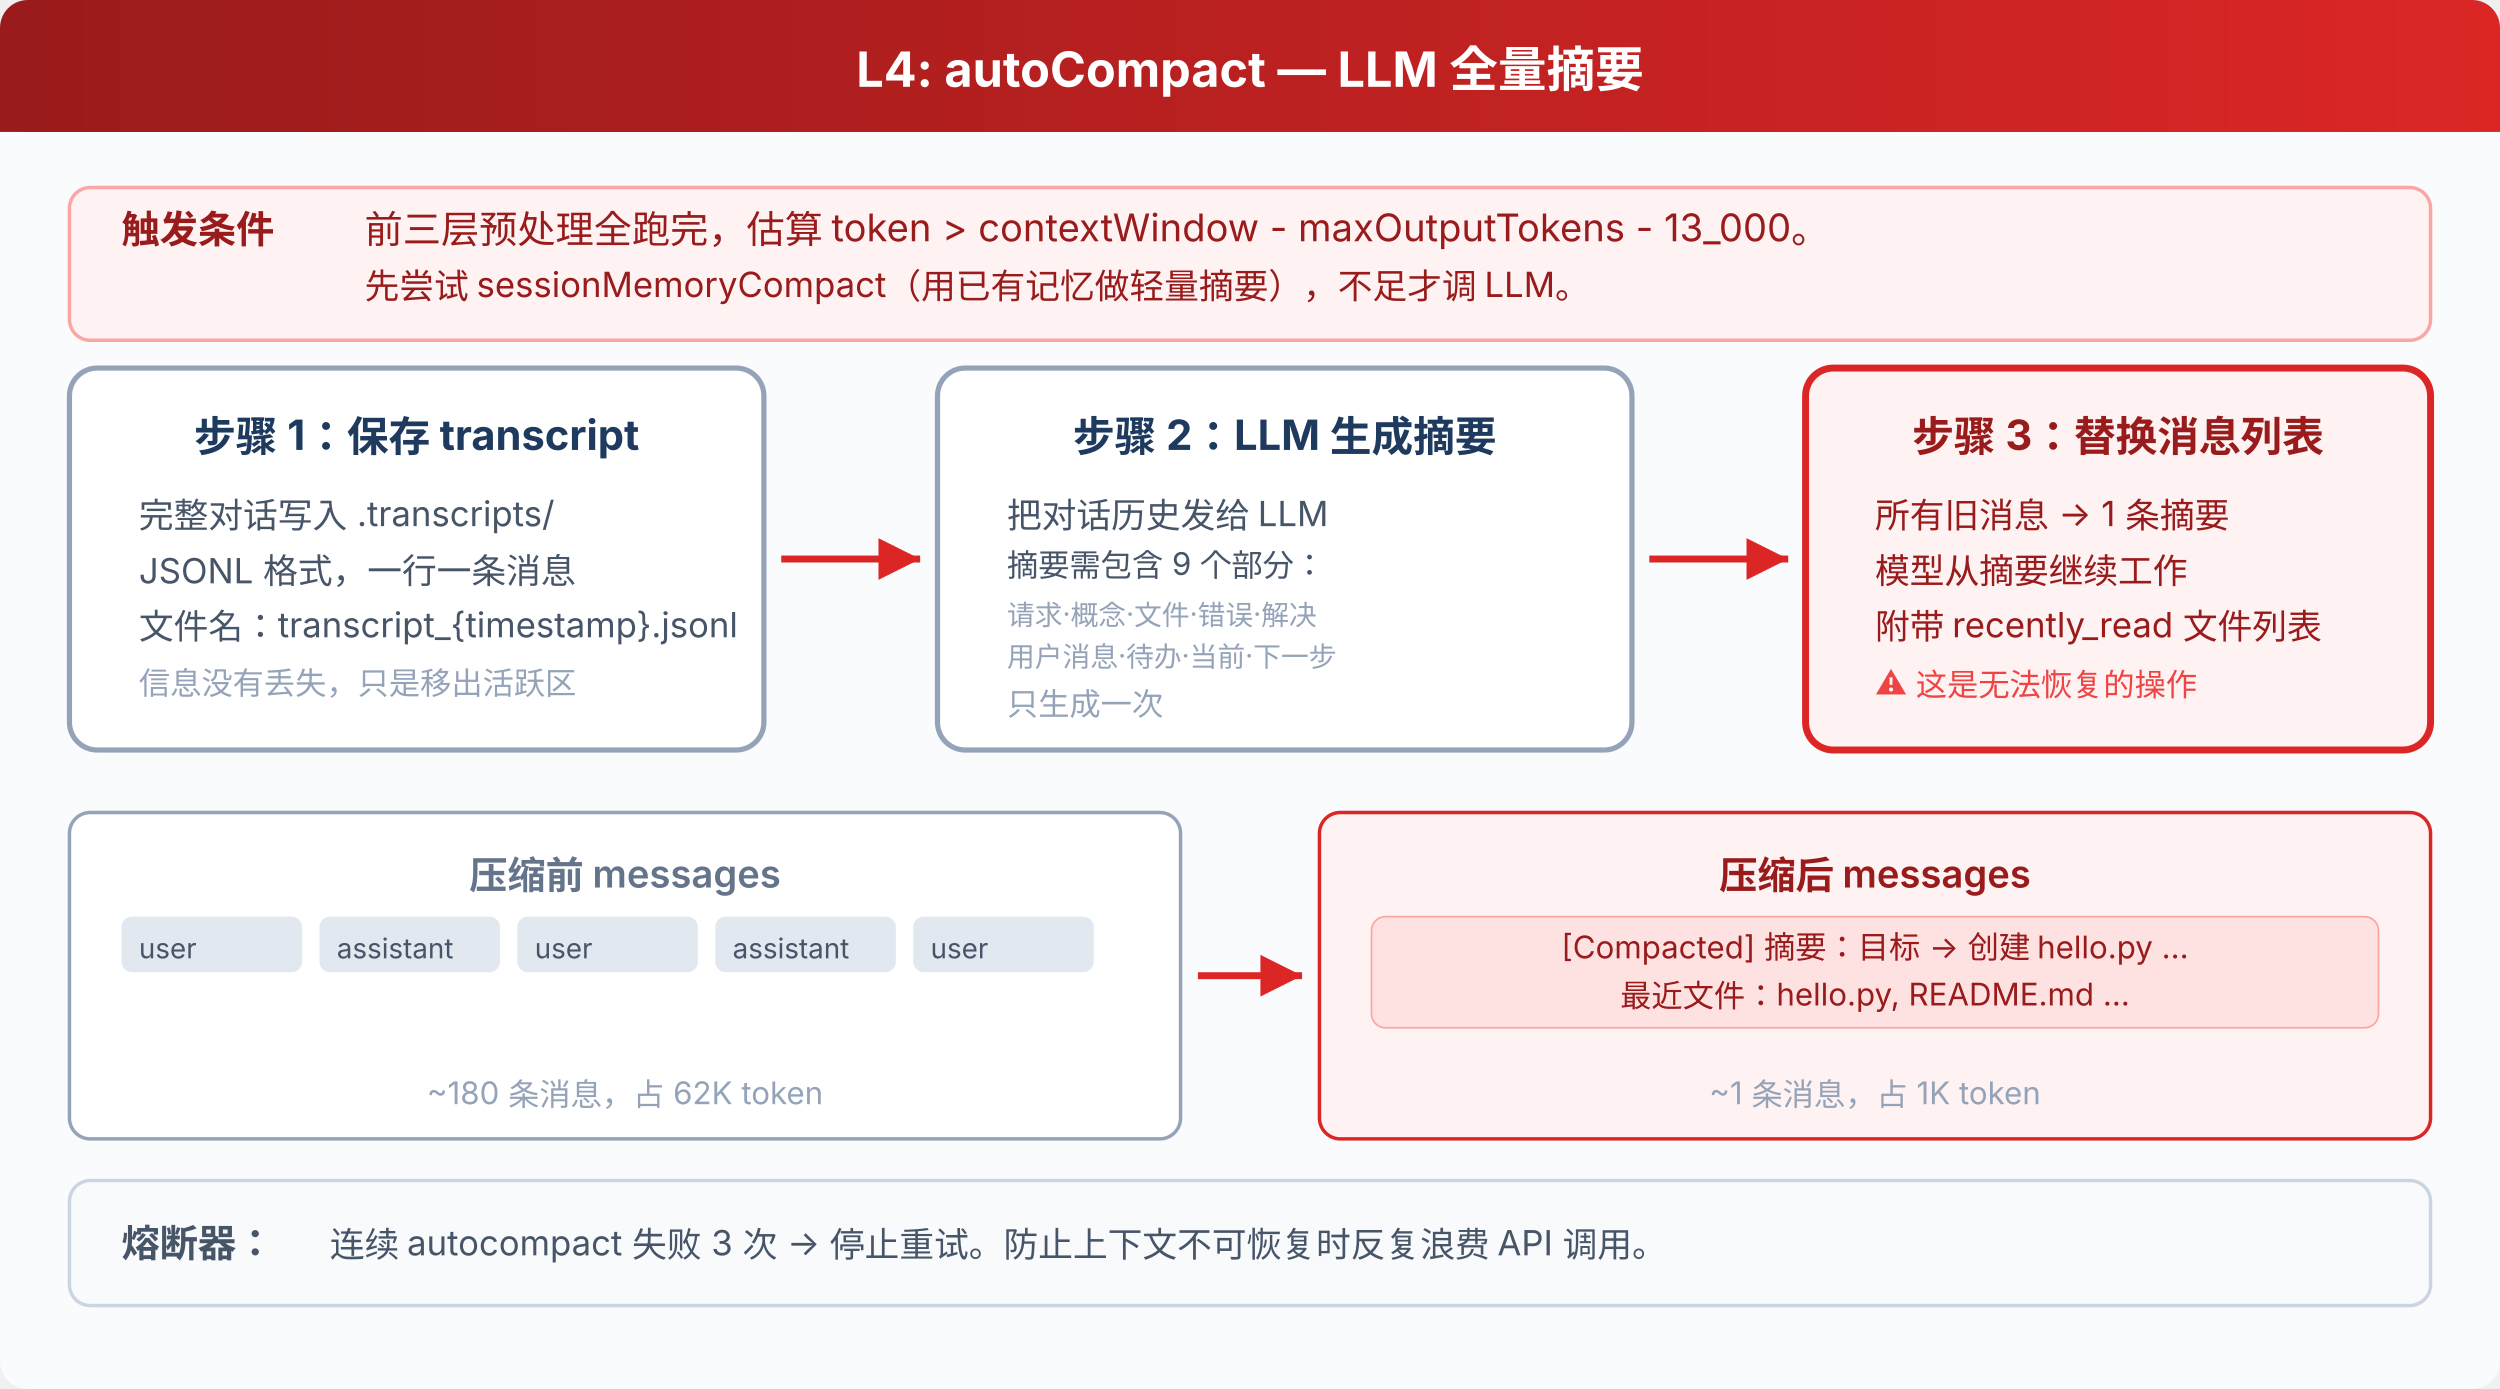
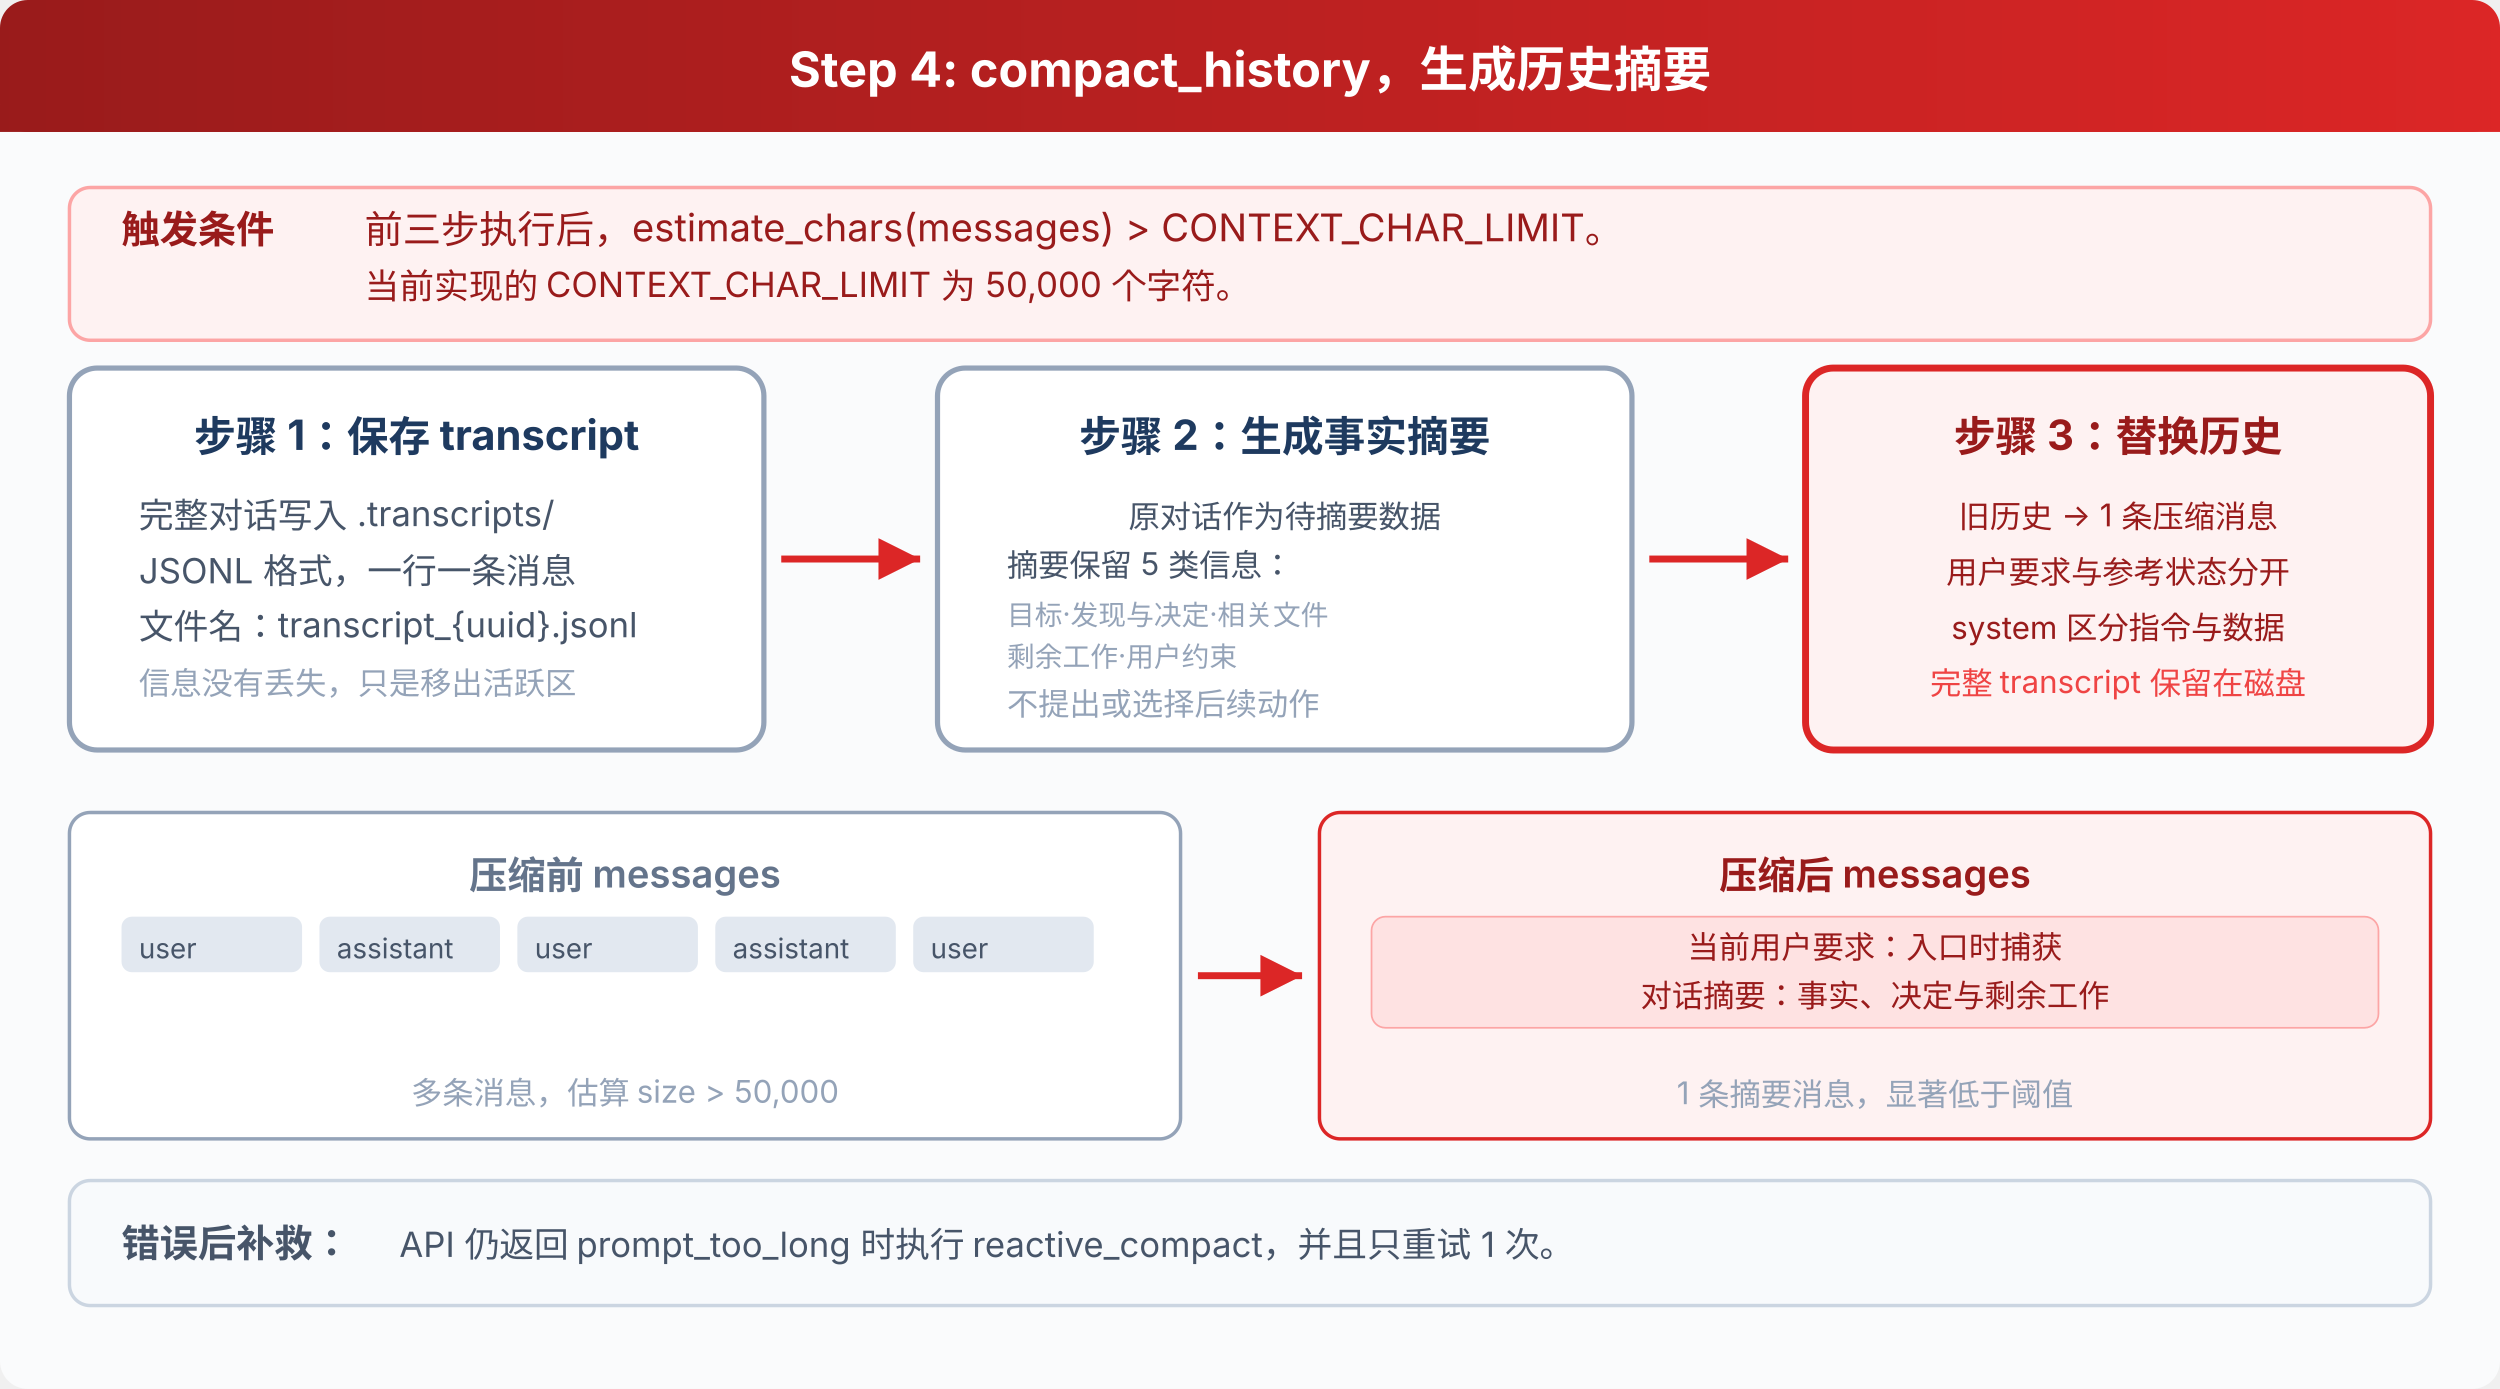
<svg xmlns="http://www.w3.org/2000/svg" viewBox="0 0 720 400" font-family="system-ui, -apple-system, sans-serif">
  <defs>
    <linearGradient id="header" x1="0" y1="0" x2="1" y2="0">
      <stop offset="0%" stop-color="#991b1b" />
      <stop offset="100%" stop-color="#dc2626" />
    </linearGradient>
    <marker id="arrow" viewBox="0 0 10 10" refX="10" refY="5" markerWidth="6" markerHeight="6" orient="auto-start-reverse">
      <path d="M 0 0 L 10 5 L 0 10 z" fill="#dc2626" />
    </marker>
  </defs>
  <rect width="720" height="400" fill="#fafbfc" rx="8" />
  <rect x="0" y="0" width="720" height="38" fill="url(#header)" rx="8" />
  <rect x="0" y="30" width="720" height="8" fill="url(#header)" />
-   <text x="360" y="25" fill="#fff" font-size="14" font-weight="700" text-anchor="middle">L4: autoCompact — LLM 全量摘要</text>
+   <text x="360" y="25" fill="#fff" font-size="14" font-weight="700" text-anchor="middle">Step 4: compact_history，生成历史摘要</text>
  <rect x="20" y="54" width="680" height="44" rx="6" fill="#fef2f2" stroke="#fca5a5" stroke-width="1" />
  <text x="35" y="70" fill="#991b1b" font-size="11" font-weight="600">触发条件</text>
-   <text x="105" y="70" fill="#991b1b" font-size="11">前三层预处理全跑完，估算 token &gt; contextWindow - maxOutputTokens - 13_000。</text>
-   <text x="105" y="86" fill="#991b1b" font-size="10">先尝试 sessionMemoryCompact（用已有记忆做轻量摘要），不足才调 LLM。</text>
+   <text x="105" y="70" fill="#991b1b" font-size="11">前三步执行后，estimate_chars(messages) &gt; CONTEXT_CHAR_LIMIT。</text>
+   <text x="105" y="86" fill="#991b1b" font-size="10">当前实现的 CONTEXT_CHAR_LIMIT 为 50,000 个字符。</text>
  <rect x="20" y="106" width="200" height="110" rx="8" fill="#fff" stroke="#94a3b8" stroke-width="1.5" />
  <text x="120" y="130" fill="#1e3a5f" font-size="12" font-weight="700" text-anchor="middle">步骤 1：保存 transcript</text>
  <text x="40" y="152" fill="#475569" font-size="10">完整对话写入 .transcripts/</text>
  <text x="40" y="168" fill="#475569" font-size="10">JSONL 格式，一行一条消息</text>
-   <text x="40" y="184" fill="#475569" font-size="10">文件名：transcript_{timestamp}.jsonl</text>
+   <text x="40" y="184" fill="#475569" font-size="10">文件名：transcript_{uuid}.jsonl</text>
  <text x="40" y="200" fill="#94a3b8" font-size="9">信息没有丢失，只是移出活跃区</text>
  <line x1="225" y1="161" x2="265" y2="161" stroke="#dc2626" stroke-width="2" marker-end="url(#arrow)" />
  <rect x="270" y="106" width="200" height="110" rx="8" fill="#fff" stroke="#94a3b8" stroke-width="1.5" />
-   <text x="370" y="130" fill="#1e3a5f" font-size="12" font-weight="700" text-anchor="middle">步骤 2：LLM 生成摘要</text>
-   <text x="290" y="152" fill="#475569" font-size="10">把对话历史发给 LLM</text>
-   <text x="290" y="166" fill="#475569" font-size="9">摘要需包含 9 个部分：</text>
-   <text x="290" y="180" fill="#94a3b8" font-size="8">请求·概念·文件·错误·解决</text>
-   <text x="290" y="192" fill="#94a3b8" font-size="8">用户消息·待办·当前·下一步</text>
-   <text x="290" y="206" fill="#94a3b8" font-size="9">只生成一次</text>
+   <text x="370" y="130" fill="#1e3a5f" font-size="12" font-weight="700" text-anchor="middle">步骤 2：生成事实摘要</text>
+   <text x="370" y="152" fill="#475569" font-size="9" text-anchor="middle">原对话作为待摘要数据</text>
+   <text x="290" y="166" fill="#475569" font-size="9">摘要保留 5 类信息：</text>
+   <text x="290" y="180" fill="#94a3b8" font-size="8">目标·发现与决定·相关文件</text>
+   <text x="290" y="192" fill="#94a3b8" font-size="8">剩余工作·用户约束</text>
+   <text x="290" y="206" fill="#94a3b8" font-size="9">不提出或选择后续动作</text>
  <line x1="475" y1="161" x2="515" y2="161" stroke="#dc2626" stroke-width="2" marker-end="url(#arrow)" />
  <rect x="520" y="106" width="180" height="110" rx="8" fill="#fef2f2" stroke="#dc2626" stroke-width="2" />
-   <text x="610" y="130" fill="#991b1b" font-size="12" font-weight="700" text-anchor="middle">步骤 3：替换消息列表</text>
-   <text x="540" y="152" fill="#991b1b" font-size="10">所有旧消息 → 1 条摘要</text>
-   <text x="540" y="168" fill="#991b1b" font-size="10">模型从摘要继续工作</text>
-   <text x="540" y="184" fill="#991b1b" font-size="10">附带 recently_read 文件列表</text>
-   <text x="540" y="200" fill="#ef4444" font-size="9">⚠ 这是无法恢复的操作</text>
+   <text x="610" y="130" fill="#991b1b" font-size="12" font-weight="700" text-anchor="middle">步骤 3：替换历史</text>
+   <text x="610" y="152" fill="#991b1b" font-size="9" text-anchor="middle">旧历史 → 1 条压缩消息</text>
+   <text x="610" y="168" fill="#991b1b" font-size="9" text-anchor="middle">用户要求与参考状态分开</text>
+   <text x="610" y="184" fill="#991b1b" font-size="9" text-anchor="middle">system 区分指令与数据</text>
+   <text x="610" y="200" fill="#ef4444" font-size="9" text-anchor="middle">完整 transcript 保留在磁盘</text>
  <rect x="20" y="234" width="320" height="94" rx="6" fill="#fff" stroke="#94a3b8" stroke-width="1" />
  <text x="180" y="256" fill="#64748b" font-size="11" font-weight="600" text-anchor="middle">压缩前 messages</text>
  <rect x="35" y="264" width="52" height="16" rx="3" fill="#e2e8f0" />
  <text x="40" y="276" fill="#475569" font-size="8">user</text>
  <rect x="92" y="264" width="52" height="16" rx="3" fill="#e2e8f0" />
  <text x="97" y="276" fill="#475569" font-size="8">assistant</text>
  <rect x="149" y="264" width="52" height="16" rx="3" fill="#e2e8f0" />
  <text x="154" y="276" fill="#475569" font-size="8">user</text>
  <rect x="206" y="264" width="52" height="16" rx="3" fill="#e2e8f0" />
  <text x="211" y="276" fill="#475569" font-size="8">assistant</text>
  <rect x="263" y="264" width="52" height="16" rx="3" fill="#e2e8f0" />
  <text x="268" y="276" fill="#475569" font-size="8">user</text>
-   <text x="180" y="318" fill="#94a3b8" font-size="9" text-anchor="middle">~180 条消息，占 62K token</text>
+   <text x="180" y="318" fill="#94a3b8" font-size="9" text-anchor="middle">多条消息，估算 size &gt; 50,000</text>
  <line x1="345" y1="281" x2="375" y2="281" stroke="#dc2626" stroke-width="2" marker-end="url(#arrow)" />
  <rect x="380" y="234" width="320" height="94" rx="6" fill="#fef2f2" stroke="#dc2626" stroke-width="1" />
  <text x="540" y="256" fill="#991b1b" font-size="11" font-weight="600" text-anchor="middle">压缩后 messages</text>
  <rect x="395" y="264" width="290" height="32" rx="4" fill="#fee2e2" stroke="#fca5a5" stroke-width="0.5" />
-   <text x="540" y="276" fill="#991b1b" font-size="9" text-anchor="middle">[Compacted] 摘要：目标 → 创建 hello.py ...</text>
-   <text x="540" y="290" fill="#991b1b" font-size="9" text-anchor="middle">最近文件：hello.py, README.md ...</text>
-   <text x="540" y="318" fill="#94a3b8" font-size="9" text-anchor="middle">~1 条消息，占 1K token</text>
+   <text x="540" y="276" fill="#991b1b" font-size="9" text-anchor="middle">当前用户要求：入口时捕获</text>
+   <text x="540" y="290" fill="#991b1b" font-size="9" text-anchor="middle">对话摘要：事实、决定与剩余工作</text>
+   <text x="540" y="318" fill="#94a3b8" font-size="9" text-anchor="middle">1 条摘要消息，显著低于阈值</text>
  <rect x="20" y="340" width="680" height="36" rx="6" fill="#f8fafc" stroke="#cbd5e1" stroke-width="1" />
-   <text x="35" y="362" fill="#475569" font-size="11" font-weight="600">熔断器：</text>
-   <text x="95" y="362" fill="#475569" font-size="10">连续 autocompact 失败 3 次 → 停止重试。防止上下文不可恢复时反复浪费 API 调用。</text>
+   <text x="35" y="362" fill="#475569" font-size="11" font-weight="600">错误后补救：</text>
+   <text x="115" y="362" fill="#475569" font-size="10">API 仍返回 prompt_too_long 时执行 reactive_compact，并且只重试 1 次。</text>
</svg>
